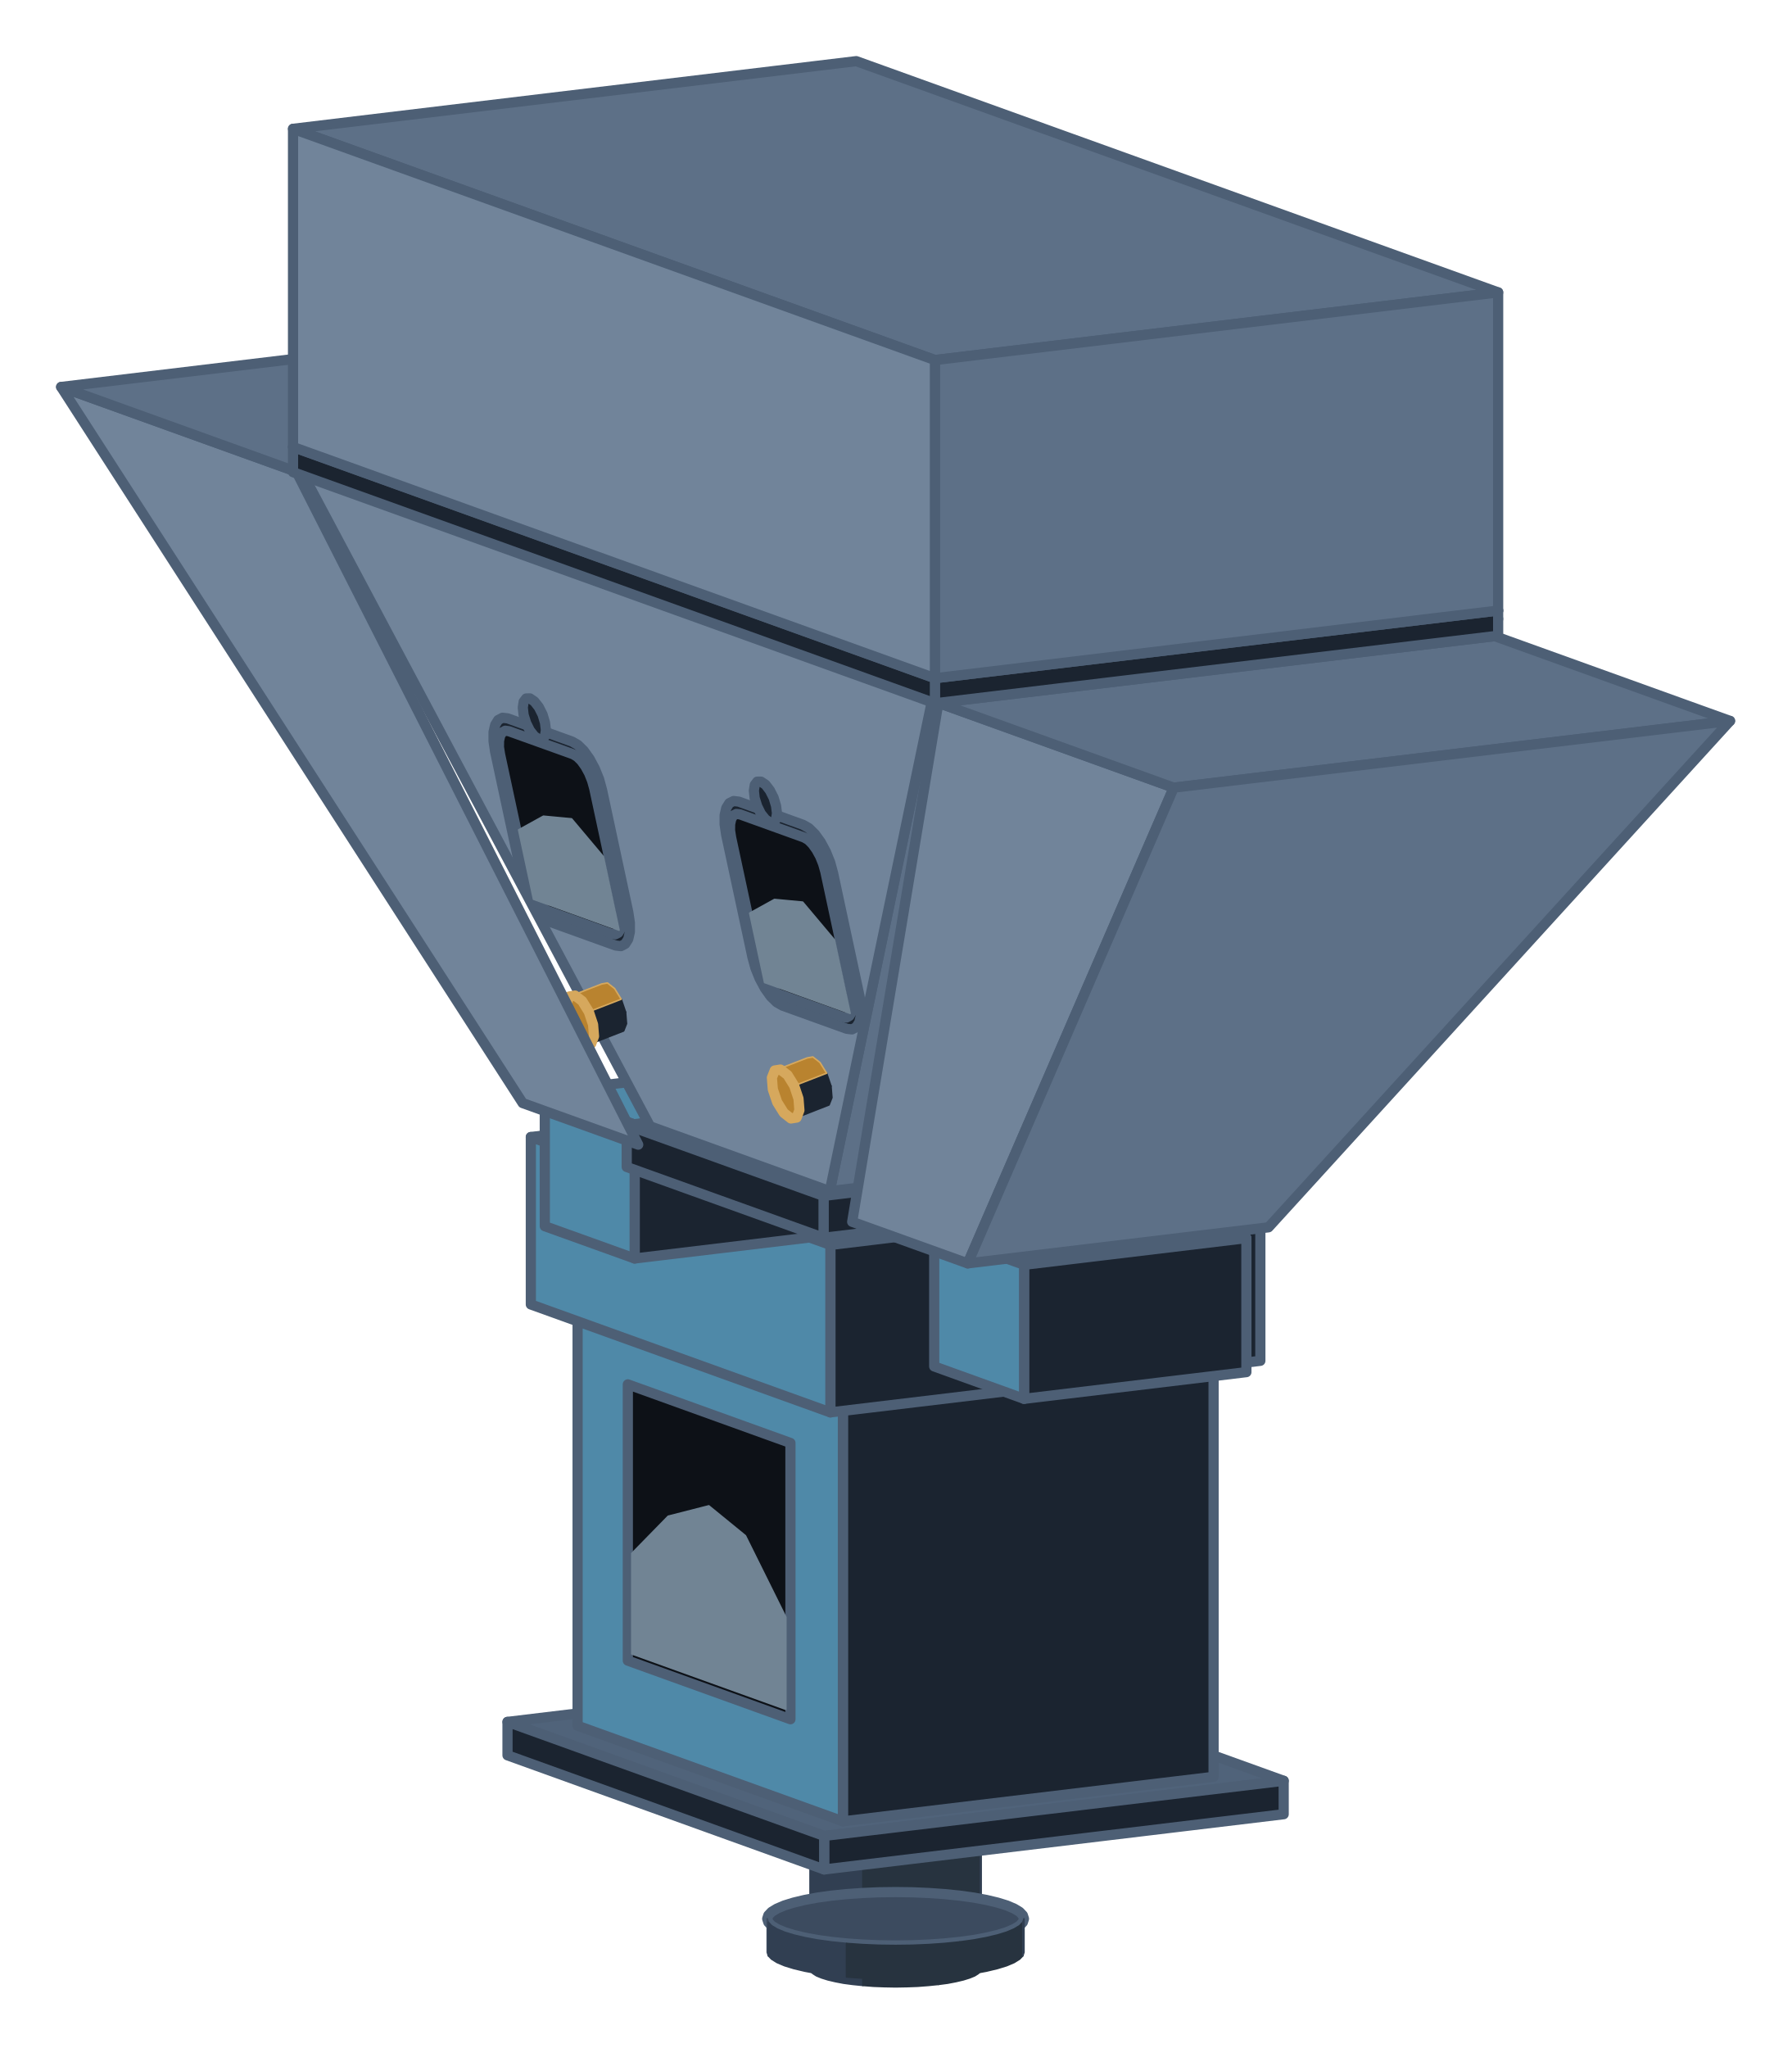
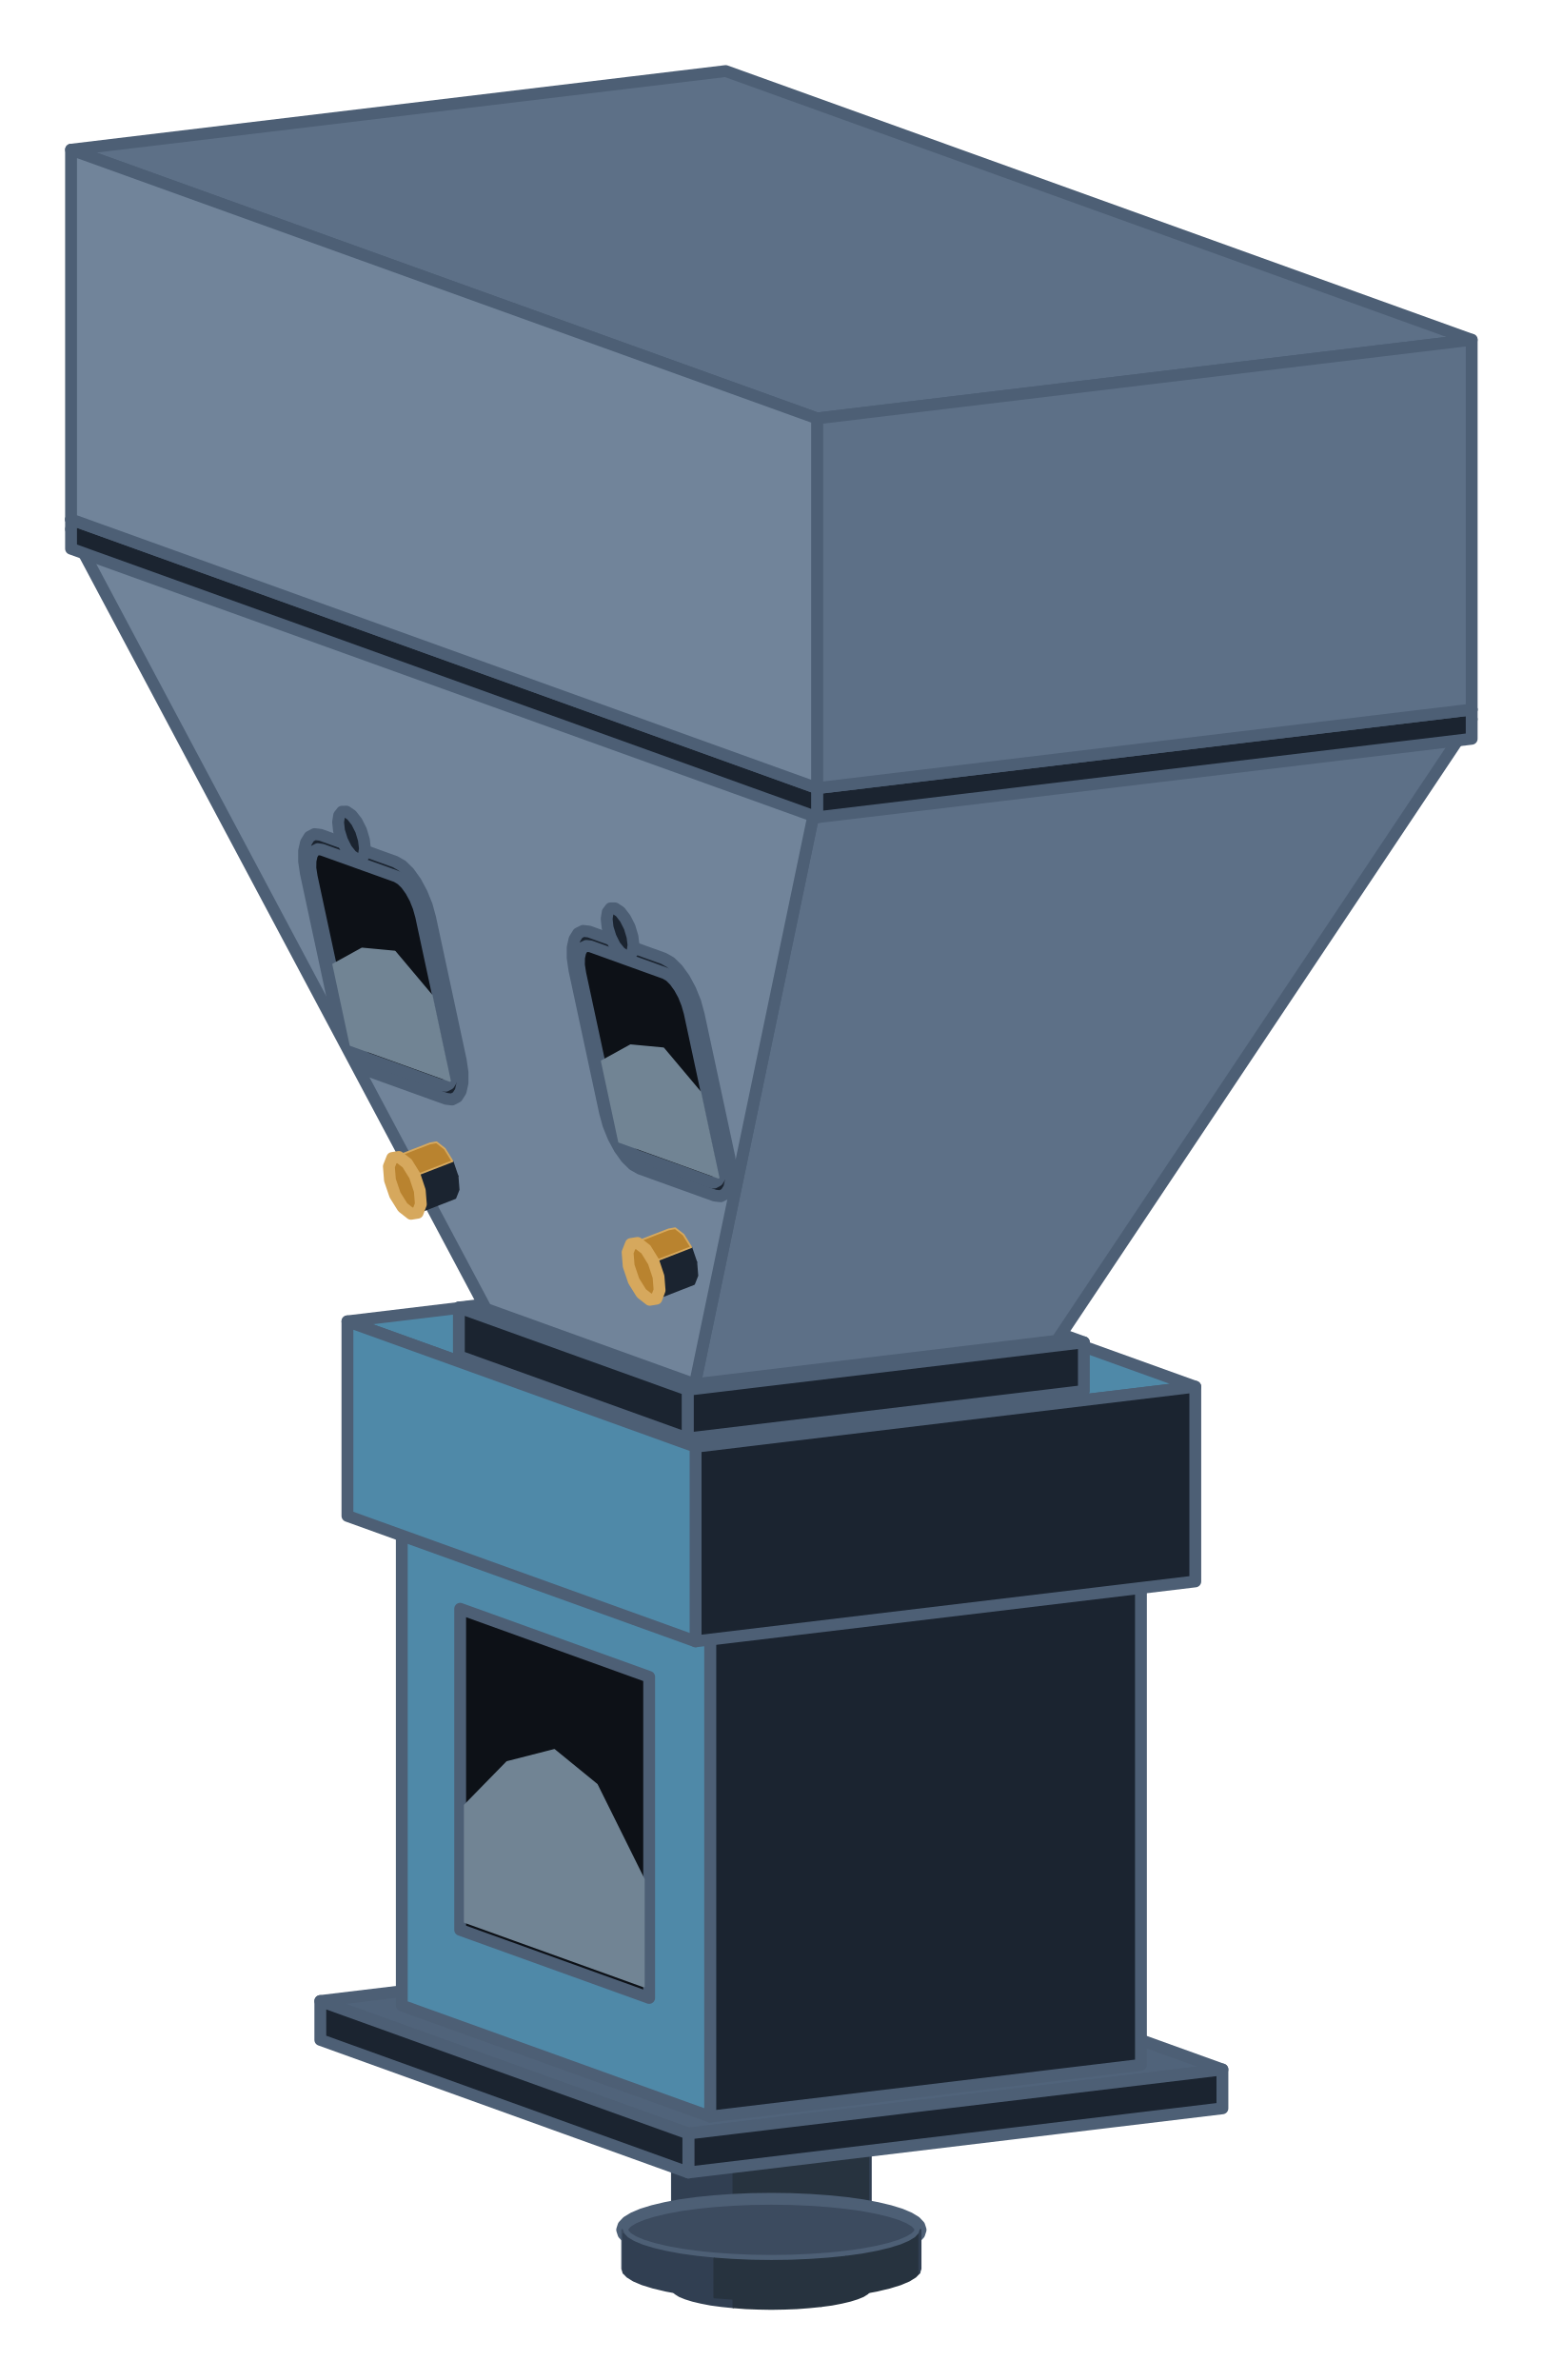
- <svg xmlns="http://www.w3.org/2000/svg" viewBox="-87.9 -193.21 175.8 200.96" role="img" aria-labelledby="station-tsm-blender-angled-title" data-view="angled" data-yaw="60" data-outlet-x="0" data-outlet-y="0" data-inlet-x="0" data-inlet-y="-172.55">
+ <svg xmlns="http://www.w3.org/2000/svg" viewBox="-65.14 -193.21 130.28 200.96" role="img" aria-labelledby="station-tsm-core-angled-title" data-view="angled" data-yaw="60" data-outlet-x="0" data-outlet-y="0" data-inlet-x="0" data-inlet-y="-172.55">
  <style>
    .station-mixer__face { stroke: #4d5f75; stroke-width: calc(0.6px * 1); stroke-linejoin: round; }
    .station-mixer__face--front { fill: #313f52; }
    .station-mixer__face--side { fill: #27333f; }
    .station-mixer__face--top { fill: #3c4b5f; }
    .station-mixer__face--light { fill: #71849a; }
    .station-mixer__face--dark { fill: #1b2430; }
    .station-mixer__face--steel { fill: #50637a; }
    .station-mixer__face--edge { fill: #5d7087; }
    .station-mixer__face--material { fill: #718494; }
    .station-mixer__face--hose { fill: #253040; }
    .station-mixer__face--blue { fill: #4f89a8; }
    .station-mixer__face--window { fill: #0d1117; stroke: #4d5f75; }
    .station-mixer__seam { stroke-width: 0.15px; }
    .station-mixer__seam--front { stroke: #313f52; }
    .station-mixer__seam--side { stroke: #27333f; }
    .station-mixer__seam--top { stroke: #3c4b5f; }
    .station-mixer__seam--light { stroke: #71849a; }
    .station-mixer__seam--dark { stroke: #1b2430; }
    .station-mixer__seam--edge { stroke: #5d7087; }
    .station-mixer__seam--material { stroke: #718494; }
    .station-mixer__seam--hose { stroke: #253040; }
    .station-mixer__seam--accent { stroke: #d6a85d; }
    .station-mixer__face--accent { fill: #b9832f; stroke: #d6a85d; }
    .station-mixer__blade { fill: #313f52; stroke: #3b4959; stroke-width: calc(0.6px * 1); }
    .station-mixer__agitator { transform-box: view-box; transform-origin: 0 0; }
  </style>
  <path class="station-mixer__face station-mixer__face--top" data-part="outlet-neck" d="M4.2,-16.56 L5.11,-16.69 L5.94,-16.84 L6.66,-17.01 L7.27,-17.2 L7.76,-17.41 L8.11,-17.62 L8.33,-17.85 L8.4,-18.08 L8.33,-18.3 L8.11,-18.53 L7.76,-18.74 L7.27,-18.95 L6.66,-19.14 L5.94,-19.31 L5.11,-19.46 L4.2,-19.59 L3.21,-19.69 L2.17,-19.76 L1.1,-19.81 L0,-19.82 L-1.1,-19.81 L-2.17,-19.76 L-3.21,-19.69 L-4.2,-19.59 L-5.11,-19.46 L-5.94,-19.31 L-6.66,-19.14 L-7.27,-18.95 L-7.76,-18.74 L-8.11,-18.53 L-8.33,-18.3 L-8.4,-18.08 L-8.33,-17.85 L-8.11,-17.62 L-7.76,-17.41 L-7.27,-17.2 L-6.66,-17.01 L-5.94,-16.84 L-5.11,-16.69 L-4.2,-16.56 L-3.21,-16.46 L-2.17,-16.39 L-1.1,-16.34 L0,-16.33 L1.1,-16.34 L2.17,-16.39 L3.21,-16.46 Z" />
  <path class="station-mixer__face station-mixer__face--side station-mixer__seam station-mixer__seam--side" data-part="outlet-neck" d="M4.2,1.51 L5.11,1.39 L5.94,1.23 L6.66,1.06 L7.27,0.87 L7.76,0.67 L8.11,0.45 L8.33,0.23 L8.33,-17.85 L8.11,-17.62 L7.76,-17.41 L7.27,-17.2 L6.66,-17.01 L5.94,-16.84 L5.11,-16.69 L4.2,-16.56 Z" />
  <path class="station-mixer__face station-mixer__face--front station-mixer__seam station-mixer__seam--front" data-part="outlet-neck" d="M8.33,0.23 L8.4,0 L8.4,-18.08 L8.33,-17.85 Z" />
  <path class="station-mixer__face station-mixer__face--top station-mixer__seam station-mixer__seam--top" data-part="outlet-neck" d="M-8.4,0 L-8.33,0.23 L-8.33,-17.85 L-8.4,-18.08 Z" />
  <path class="station-mixer__face station-mixer__face--front station-mixer__seam station-mixer__seam--front" data-part="outlet-neck" d="M-8.33,0.23 L-8.11,0.45 L-7.76,0.67 L-7.27,0.87 L-6.66,1.06 L-5.94,1.23 L-5.11,1.39 L-4.2,1.51 L-3.21,1.61 L-3.21,-16.46 L-4.2,-16.56 L-5.11,-16.69 L-5.94,-16.84 L-6.66,-17.01 L-7.27,-17.2 L-7.76,-17.41 L-8.11,-17.62 L-8.33,-17.85 Z" />
  <path class="station-mixer__face station-mixer__face--side station-mixer__seam station-mixer__seam--side" data-part="outlet-neck" d="M-3.21,1.61 L-2.17,1.69 L-1.1,1.73 L0,1.75 L1.1,1.73 L2.17,1.69 L3.21,1.61 L4.2,1.51 L4.2,-16.56 L3.21,-16.46 L2.17,-16.39 L1.1,-16.34 L0,-16.33 L-1.1,-16.34 L-2.17,-16.39 L-3.21,-16.46 Z" />
  <path class="station-mixer__face station-mixer__face--top" data-part="outlet-flange" d="M6.3,-2.66 L7.67,-2.85 L8.91,-3.08 L10,-3.34 L10.91,-3.62 L11.64,-3.93 L12.17,-4.25 L12.49,-4.59 L12.6,-4.93 L12.49,-5.27 L12.17,-5.61 L11.64,-5.93 L10.91,-6.24 L10,-6.52 L8.91,-6.78 L7.67,-7.01 L6.3,-7.2 L4.82,-7.35 L3.26,-7.46 L1.64,-7.53 L0,-7.55 L-1.64,-7.53 L-3.26,-7.46 L-4.82,-7.35 L-6.3,-7.2 L-7.67,-7.01 L-8.91,-6.78 L-10,-6.52 L-10.91,-6.24 L-11.64,-5.93 L-12.17,-5.61 L-12.49,-5.27 L-12.6,-4.93 L-12.49,-4.59 L-12.17,-4.25 L-11.64,-3.93 L-10.91,-3.62 L-10,-3.34 L-8.91,-3.08 L-7.67,-2.85 L-6.3,-2.66 L-4.82,-2.51 L-3.26,-2.4 L-1.64,-2.33 L0,-2.31 L1.64,-2.33 L3.26,-2.4 L4.82,-2.51 Z" />
  <path class="station-mixer__face station-mixer__face--side station-mixer__seam station-mixer__seam--side" data-part="outlet-flange" d="M6.3,0.63 L7.67,0.44 L8.91,0.21 L10,-0.05 L10.91,-0.33 L11.64,-0.64 L12.17,-0.97 L12.49,-1.3 L12.49,-4.59 L12.17,-4.25 L11.64,-3.93 L10.91,-3.62 L10,-3.34 L8.91,-3.08 L7.67,-2.85 L6.3,-2.66 Z" />
  <path class="station-mixer__face station-mixer__face--front station-mixer__seam station-mixer__seam--front" data-part="outlet-flange" d="M12.49,-1.3 L12.6,-1.64 L12.6,-4.93 L12.49,-4.59 Z" />
  <path class="station-mixer__face station-mixer__face--top station-mixer__seam station-mixer__seam--top" data-part="outlet-flange" d="M-12.6,-1.64 L-12.49,-1.3 L-12.49,-4.59 L-12.6,-4.93 Z" />
  <path class="station-mixer__face station-mixer__face--front station-mixer__seam station-mixer__seam--front" data-part="outlet-flange" d="M-12.49,-1.3 L-12.17,-0.97 L-11.64,-0.64 L-10.91,-0.33 L-10,-0.05 L-8.91,0.21 L-7.67,0.44 L-6.3,0.63 L-4.82,0.78 L-4.82,-2.51 L-6.3,-2.66 L-7.67,-2.85 L-8.91,-3.08 L-10,-3.34 L-10.91,-3.62 L-11.64,-3.93 L-12.17,-4.25 L-12.49,-4.59 Z" />
  <path class="station-mixer__face station-mixer__face--side station-mixer__seam station-mixer__seam--side" data-part="outlet-flange" d="M-4.82,0.78 L-3.26,0.89 L-1.64,0.95 L0,0.98 L1.64,0.95 L3.26,0.89 L4.82,0.78 L6.3,0.63 L6.3,-2.66 L4.82,-2.51 L3.26,-2.4 L1.64,-2.33 L0,-2.31 L-1.64,-2.33 L-3.26,-2.4 L-4.82,-2.51 Z" />
  <path class="station-mixer__face station-mixer__face--steel" data-part="base-plate" d="M-38.09,-24.25 L-7.01,-13.06 L38.09,-18.47 L7.01,-29.67 Z" />
  <path class="station-mixer__face station-mixer__face--dark" data-part="base-plate" d="M-7.01,-9.77 L38.09,-15.19 L38.09,-18.47 L-7.01,-13.06 Z" />
  <path class="station-mixer__face station-mixer__face--dark" data-part="base-plate" d="M-38.09,-20.97 L-7.01,-9.77 L-7.01,-13.06 L-38.09,-24.25 Z" />
  <path class="station-mixer__face station-mixer__face--light station-mixer__seam station-mixer__seam--light" data-part="motor" d="M-17.37,-58.78 L-18.53,-59.18 L-19.75,-59.36 L-21,-59.33 L-22.25,-59.06 L-23.47,-58.59 L-24.63,-57.9 L-25.7,-57.04 L-26.66,-56 L-27.47,-54.82 L-19.49,-51.95 L-18.68,-53.13 L-17.72,-54.16 L-16.65,-55.03 L-15.49,-55.71 L-14.27,-56.19 L-13.02,-56.45 L-11.77,-56.49 L-10.55,-56.31 L-9.39,-55.9 Z" />
  <path class="station-mixer__face station-mixer__face--steel station-mixer__seam station-mixer__seam--steel" data-part="motor" d="M-27.47,-54.82 L-28.13,-53.54 L-28.61,-52.17 L-28.9,-50.75 L-29,-49.33 L-28.9,-47.93 L-28.61,-46.58 L-28.13,-45.33 L-27.47,-44.2 L-19.49,-41.32 L-20.15,-42.46 L-20.63,-43.71 L-20.92,-45.05 L-21.02,-46.45 L-20.92,-47.88 L-20.63,-49.29 L-20.15,-50.66 L-19.49,-51.95 Z" />
  <path class="station-mixer__face station-mixer__face--dark station-mixer__seam station-mixer__seam--dark" data-part="motor" d="M-27.47,-44.2 L-26.66,-43.22 L-25.7,-42.41 L-24.63,-41.8 L-16.65,-38.93 L-17.72,-39.54 L-18.68,-40.34 L-19.49,-41.32 Z" />
  <path class="station-mixer__face station-mixer__face--steel" data-part="gearbox" d="M-23.4,-55.58 L-19.2,-54.07 L-6.84,-55.55 L-11.04,-57.06 Z" />
  <path class="station-mixer__face station-mixer__face--dark" data-part="gearbox" d="M-19.2,-39.28 L-6.84,-40.76 L-6.84,-55.55 L-19.2,-54.07 Z" />
  <path class="station-mixer__face station-mixer__face--dark" data-part="gearbox" d="M-23.4,-40.79 L-19.2,-39.28 L-19.2,-54.07 L-23.4,-55.58 Z" />
  <path class="station-mixer__face station-mixer__face--blue" data-part="weigh-body" d="M-31.21,-64.95 L-5.17,-55.57 L31.21,-59.94 L5.17,-69.32 Z" />
  <path class="station-mixer__face station-mixer__face--dark" data-part="weigh-body" d="M-5.17,-14.49 L31.21,-18.86 L31.21,-59.94 L-5.17,-55.57 Z" />
  <path class="station-mixer__face station-mixer__face--blue" data-part="weigh-body" d="M-31.21,-23.87 L-5.17,-14.49 L-5.17,-55.57 L-31.21,-64.95 Z" />
  <path class="station-mixer__face station-mixer__face--window" data-part="body-window" d="M-26.28,-30.26 L-10.32,-24.51 L-10.32,-51.62 L-26.28,-57.37 Z" />
  <path class="station-mixer__face station-mixer__face--material station-mixer__seam station-mixer__seam--material" data-part="body-material" d="M-25.89,-30.92 L-10.77,-25.48 L-10.77,-34.52 L-14.74,-42.52 L-18.33,-45.45 L-22.32,-44.43 L-25.89,-40.78 Z" />
  <path class="station-mixer__face station-mixer__face--blue" data-part="weigh-hood" d="M-35.8,-81.64 L-6.4,-71.05 L35.8,-76.12 L6.4,-86.7 Z" />
  <path class="station-mixer__face station-mixer__face--dark" data-part="weigh-hood" d="M-6.4,-54.62 L35.8,-59.68 L35.8,-76.12 L-6.4,-71.05 Z" />
  <path class="station-mixer__face station-mixer__face--blue" data-part="weigh-hood" d="M-35.8,-65.21 L-6.4,-54.62 L-6.4,-71.05 L-35.8,-81.64 Z" />
-   <path class="station-mixer__face station-mixer__face--blue" data-part="storage-chute" d="M-34.43,-86.04 L-25.61,-82.86 L-3.79,-85.48 L-12.61,-88.66 Z" />
-   <path class="station-mixer__face station-mixer__face--dark" data-part="storage-chute" d="M-25.61,-69.72 L-3.79,-72.34 L-3.79,-85.48 L-25.61,-82.86 Z" />
-   <path class="station-mixer__face station-mixer__face--blue" data-part="storage-chute" d="M-34.43,-72.89 L-25.61,-69.72 L-25.61,-82.86 L-34.43,-86.04 Z" />
-   <path class="station-mixer__face station-mixer__face--blue" data-part="storage-chute" d="M3.79,-72.27 L12.61,-69.1 L34.43,-71.72 L25.61,-74.89 Z" />
-   <path class="station-mixer__face station-mixer__face--dark" data-part="storage-chute" d="M12.61,-55.95 L34.43,-58.57 L34.43,-71.72 L12.61,-69.1 Z" />
-   <path class="station-mixer__face station-mixer__face--blue" data-part="storage-chute" d="M3.79,-59.13 L12.61,-55.95 L12.61,-69.1 L3.79,-72.27 Z" />
  <path class="station-mixer__face station-mixer__face--steel" data-part="transition" d="M-26.39,-82.81 L-7.07,-75.86 L26.39,-79.87 L7.07,-86.83 Z" />
  <path class="station-mixer__face station-mixer__face--dark" data-part="transition" d="M-7.07,-71.75 L26.39,-75.76 L26.39,-79.87 L-7.07,-75.86 Z" />
  <path class="station-mixer__face station-mixer__face--dark" data-part="transition" d="M-26.39,-78.7 L-7.07,-71.75 L-7.07,-75.86 L-26.39,-82.81 Z" />
  <path class="station-mixer__face station-mixer__face--edge" data-part="funnel" d="M-6.46,-76.33 L24.1,-80 L59.14,-132.48 L3.86,-125.84 Z" />
  <path class="station-mixer__face station-mixer__face--light" data-part="funnel" d="M-24.1,-82.69 L-6.46,-76.33 L3.86,-125.84 L-59.14,-148.53 Z" />
  <path class="station-mixer__face station-mixer__face--dark" data-part="sight-frame" d="M-28.81,-115.69 L-29.1,-116.75 L-29.52,-117.79 L-30.03,-118.74 L-30.6,-119.54 L-31.19,-120.12 L-31.77,-120.45 L-38.07,-122.72 L-38.58,-122.78 L-39,-122.56 L-39.3,-122.08 L-39.46,-121.37 L-39.46,-120.48 L-39.31,-119.47 L-36.73,-107.46 L-36.44,-106.39 L-36.02,-105.35 L-35.51,-104.4 L-34.94,-103.61 L-34.35,-103.03 L-33.77,-102.7 L-27.47,-100.43 L-26.96,-100.37 L-26.54,-100.59 L-26.24,-101.06 L-26.08,-101.77 L-26.08,-102.66 L-26.23,-103.68 Z" />
  <path class="station-mixer__face station-mixer__face--window" data-part="sight-window" d="M-29.58,-115.86 L-29.79,-116.61 L-30.08,-117.34 L-30.44,-118 L-30.84,-118.56 L-31.25,-118.96 L-31.65,-119.2 L-37.95,-121.46 L-38.31,-121.51 L-38.61,-121.35 L-38.81,-121.02 L-38.92,-120.52 L-38.93,-119.9 L-38.82,-119.19 L-36.24,-107.18 L-36.04,-106.43 L-35.75,-105.7 L-35.39,-105.04 L-34.99,-104.48 L-34.57,-104.07 L-34.17,-103.84 L-27.87,-101.57 L-27.51,-101.53 L-27.22,-101.68 L-27.01,-102.02 L-26.9,-102.52 L-26.9,-103.14 L-27,-103.85 Z" />
  <path class="station-mixer__face station-mixer__face--material station-mixer__seam station-mixer__seam--material" data-part="sight-material" d="M-35.54,-104.97 L-27.14,-101.94 L-28.68,-109.15 L-31.8,-112.86 L-34.57,-113.12 L-37,-111.78 Z" />
  <path class="station-mixer__face station-mixer__face--dark" data-part="sight-port" d="M-34.41,-122.3 L-34.65,-123.1 L-35.02,-123.83 L-35.45,-124.38 L-35.89,-124.68 L-36.26,-124.67 L-36.5,-124.36 L-36.59,-123.79 L-36.51,-123.06 L-36.26,-122.26 L-35.9,-121.53 L-35.46,-120.97 L-35.03,-120.68 L-34.66,-120.68 L-34.41,-121 L-34.32,-121.56 Z" />
  <path class="station-mixer__face station-mixer__face--dark station-mixer__seam station-mixer__seam--dark" data-part="level-sensor" d="M-26.5,-93.9 L-26.93,-95.16 L-30.11,-93.93 L-29.69,-92.67 Z" />
  <path class="station-mixer__face station-mixer__face--accent station-mixer__seam station-mixer__seam--accent" data-part="level-sensor" d="M-26.93,-95.16 L-27.58,-96.21 L-28.28,-96.76 L-28.84,-96.66 L-32.02,-95.43 L-31.46,-95.52 L-30.76,-94.98 L-30.11,-93.93 Z" />
  <path class="station-mixer__face station-mixer__face--dark station-mixer__seam station-mixer__seam--dark" data-part="level-sensor" d="M-26.69,-92.05 L-26.41,-92.76 L-26.5,-93.9 L-29.69,-92.67 L-29.6,-91.53 L-29.87,-90.81 Z" />
  <path class="station-mixer__face station-mixer__face--accent" data-part="level-sensor" d="M-29.69,-92.67 L-30.11,-93.93 L-30.76,-94.98 L-31.46,-95.52 L-32.02,-95.43 L-32.3,-94.72 L-32.21,-93.57 L-31.78,-92.31 L-31.13,-91.27 L-30.43,-90.72 L-29.87,-90.81 L-29.6,-91.53 Z" />
  <path class="station-mixer__face station-mixer__face--dark" data-part="sight-frame" d="M-6.13,-107.52 L-6.42,-108.59 L-6.84,-109.63 L-7.35,-110.58 L-7.92,-111.37 L-8.51,-111.95 L-9.09,-112.28 L-15.39,-114.55 L-15.9,-114.61 L-16.32,-114.4 L-16.62,-113.92 L-16.78,-113.21 L-16.78,-112.32 L-16.63,-111.3 L-14.05,-99.29 L-13.76,-98.23 L-13.34,-97.19 L-12.83,-96.24 L-12.26,-95.44 L-11.67,-94.86 L-11.09,-94.53 L-4.79,-92.26 L-4.28,-92.2 L-3.86,-92.42 L-3.56,-92.9 L-3.4,-93.61 L-3.4,-94.5 L-3.55,-95.51 Z" />
  <path class="station-mixer__face station-mixer__face--window" data-part="sight-window" d="M-6.9,-107.7 L-7.11,-108.44 L-7.4,-109.17 L-7.76,-109.83 L-8.16,-110.39 L-8.57,-110.8 L-8.97,-111.03 L-15.27,-113.3 L-15.63,-113.34 L-15.93,-113.19 L-16.13,-112.85 L-16.24,-112.35 L-16.25,-111.73 L-16.14,-111.02 L-13.56,-99.01 L-13.36,-98.26 L-13.07,-97.53 L-12.71,-96.87 L-12.31,-96.32 L-11.89,-95.91 L-11.49,-95.67 L-5.19,-93.41 L-4.83,-93.36 L-4.54,-93.52 L-4.33,-93.85 L-4.22,-94.35 L-4.22,-94.97 L-4.32,-95.68 Z" />
  <path class="station-mixer__face station-mixer__face--material station-mixer__seam station-mixer__seam--material" data-part="sight-material" d="M-12.86,-96.8 L-4.46,-93.77 L-6,-100.98 L-9.12,-104.69 L-11.89,-104.95 L-14.32,-103.61 Z" />
  <path class="station-mixer__face station-mixer__face--dark" data-part="sight-port" d="M-11.73,-114.13 L-11.97,-114.93 L-12.34,-115.66 L-12.77,-116.22 L-13.21,-116.51 L-13.58,-116.51 L-13.82,-116.19 L-13.91,-115.63 L-13.83,-114.89 L-13.58,-114.09 L-13.22,-113.36 L-12.78,-112.81 L-12.35,-112.51 L-11.98,-112.52 L-11.73,-112.83 L-11.64,-113.4 Z" />
  <path class="station-mixer__face station-mixer__face--dark station-mixer__seam station-mixer__seam--dark" data-part="level-sensor" d="M-6.34,-86.64 L-6.77,-87.9 L-9.95,-86.67 L-9.53,-85.41 Z" />
  <path class="station-mixer__face station-mixer__face--accent station-mixer__seam station-mixer__seam--accent" data-part="level-sensor" d="M-6.77,-87.9 L-7.42,-88.95 L-8.12,-89.5 L-8.68,-89.4 L-11.86,-88.17 L-11.3,-88.26 L-10.6,-87.72 L-9.95,-86.67 Z" />
  <path class="station-mixer__face station-mixer__face--dark station-mixer__seam station-mixer__seam--dark" data-part="level-sensor" d="M-6.53,-84.79 L-6.25,-85.5 L-6.34,-86.64 L-9.53,-85.41 L-9.44,-84.27 L-9.71,-83.55 Z" />
  <path class="station-mixer__face station-mixer__face--accent" data-part="level-sensor" d="M-9.53,-85.41 L-9.95,-86.67 L-10.6,-87.72 L-11.3,-88.26 L-11.86,-88.17 L-12.14,-87.46 L-12.05,-86.32 L-11.62,-85.05 L-10.97,-84.01 L-10.27,-83.46 L-9.71,-83.55 L-9.44,-84.27 Z" />
-   <path class="station-mixer__face station-mixer__face--light" data-part="side-storage" d="M-81.9,-155.24 L-58.8,-146.92 L-25.26,-80.89 L-36.6,-84.97 Z" />
-   <path class="station-mixer__face station-mixer__face--edge" data-part="side-storage" d="M-81.9,-155.24 L-58.8,-146.92 L-4.2,-153.48 L-27.3,-161.8 Z" />
-   <path class="station-mixer__face station-mixer__face--light" data-part="side-storage" d="M27.3,-115.92 L4.2,-124.24 L-4.26,-73.32 L7.08,-69.24 Z" />
-   <path class="station-mixer__face station-mixer__face--edge" data-part="side-storage" d="M27.3,-115.92 L4.2,-124.24 L58.8,-130.79 L81.9,-122.47 Z" />
-   <path class="station-mixer__face station-mixer__face--edge" data-part="side-storage" d="M27.3,-115.92 L81.9,-122.47 L36.6,-72.78 L7.08,-69.24 Z" />
  <path class="station-mixer__face station-mixer__face--dark" data-part="collar-rim" d="M-59.14,-149.35 L3.86,-126.66 L59.14,-133.3 L-3.86,-155.98 Z" />
  <path class="station-mixer__face station-mixer__face--dark" data-part="collar-rim" d="M3.86,-124.2 L59.14,-130.83 L59.14,-133.3 L3.86,-126.66 Z" />
  <path class="station-mixer__face station-mixer__face--dark" data-part="collar-rim" d="M-59.14,-146.88 L3.86,-124.2 L3.86,-126.66 L-59.14,-149.35 Z" />
  <path class="station-mixer__face station-mixer__face--edge" data-part="collar" d="M-59.14,-180.57 L3.86,-157.88 L59.14,-164.52 L-3.86,-187.21 Z" />
  <path class="station-mixer__face station-mixer__face--edge" data-part="collar" d="M3.86,-126.66 L59.14,-133.3 L59.14,-164.52 L3.86,-157.88 Z" />
  <path class="station-mixer__face station-mixer__face--light" data-part="collar" d="M-59.14,-149.35 L3.86,-126.66 L3.86,-157.88 L-59.14,-180.57 Z" />
</svg>
